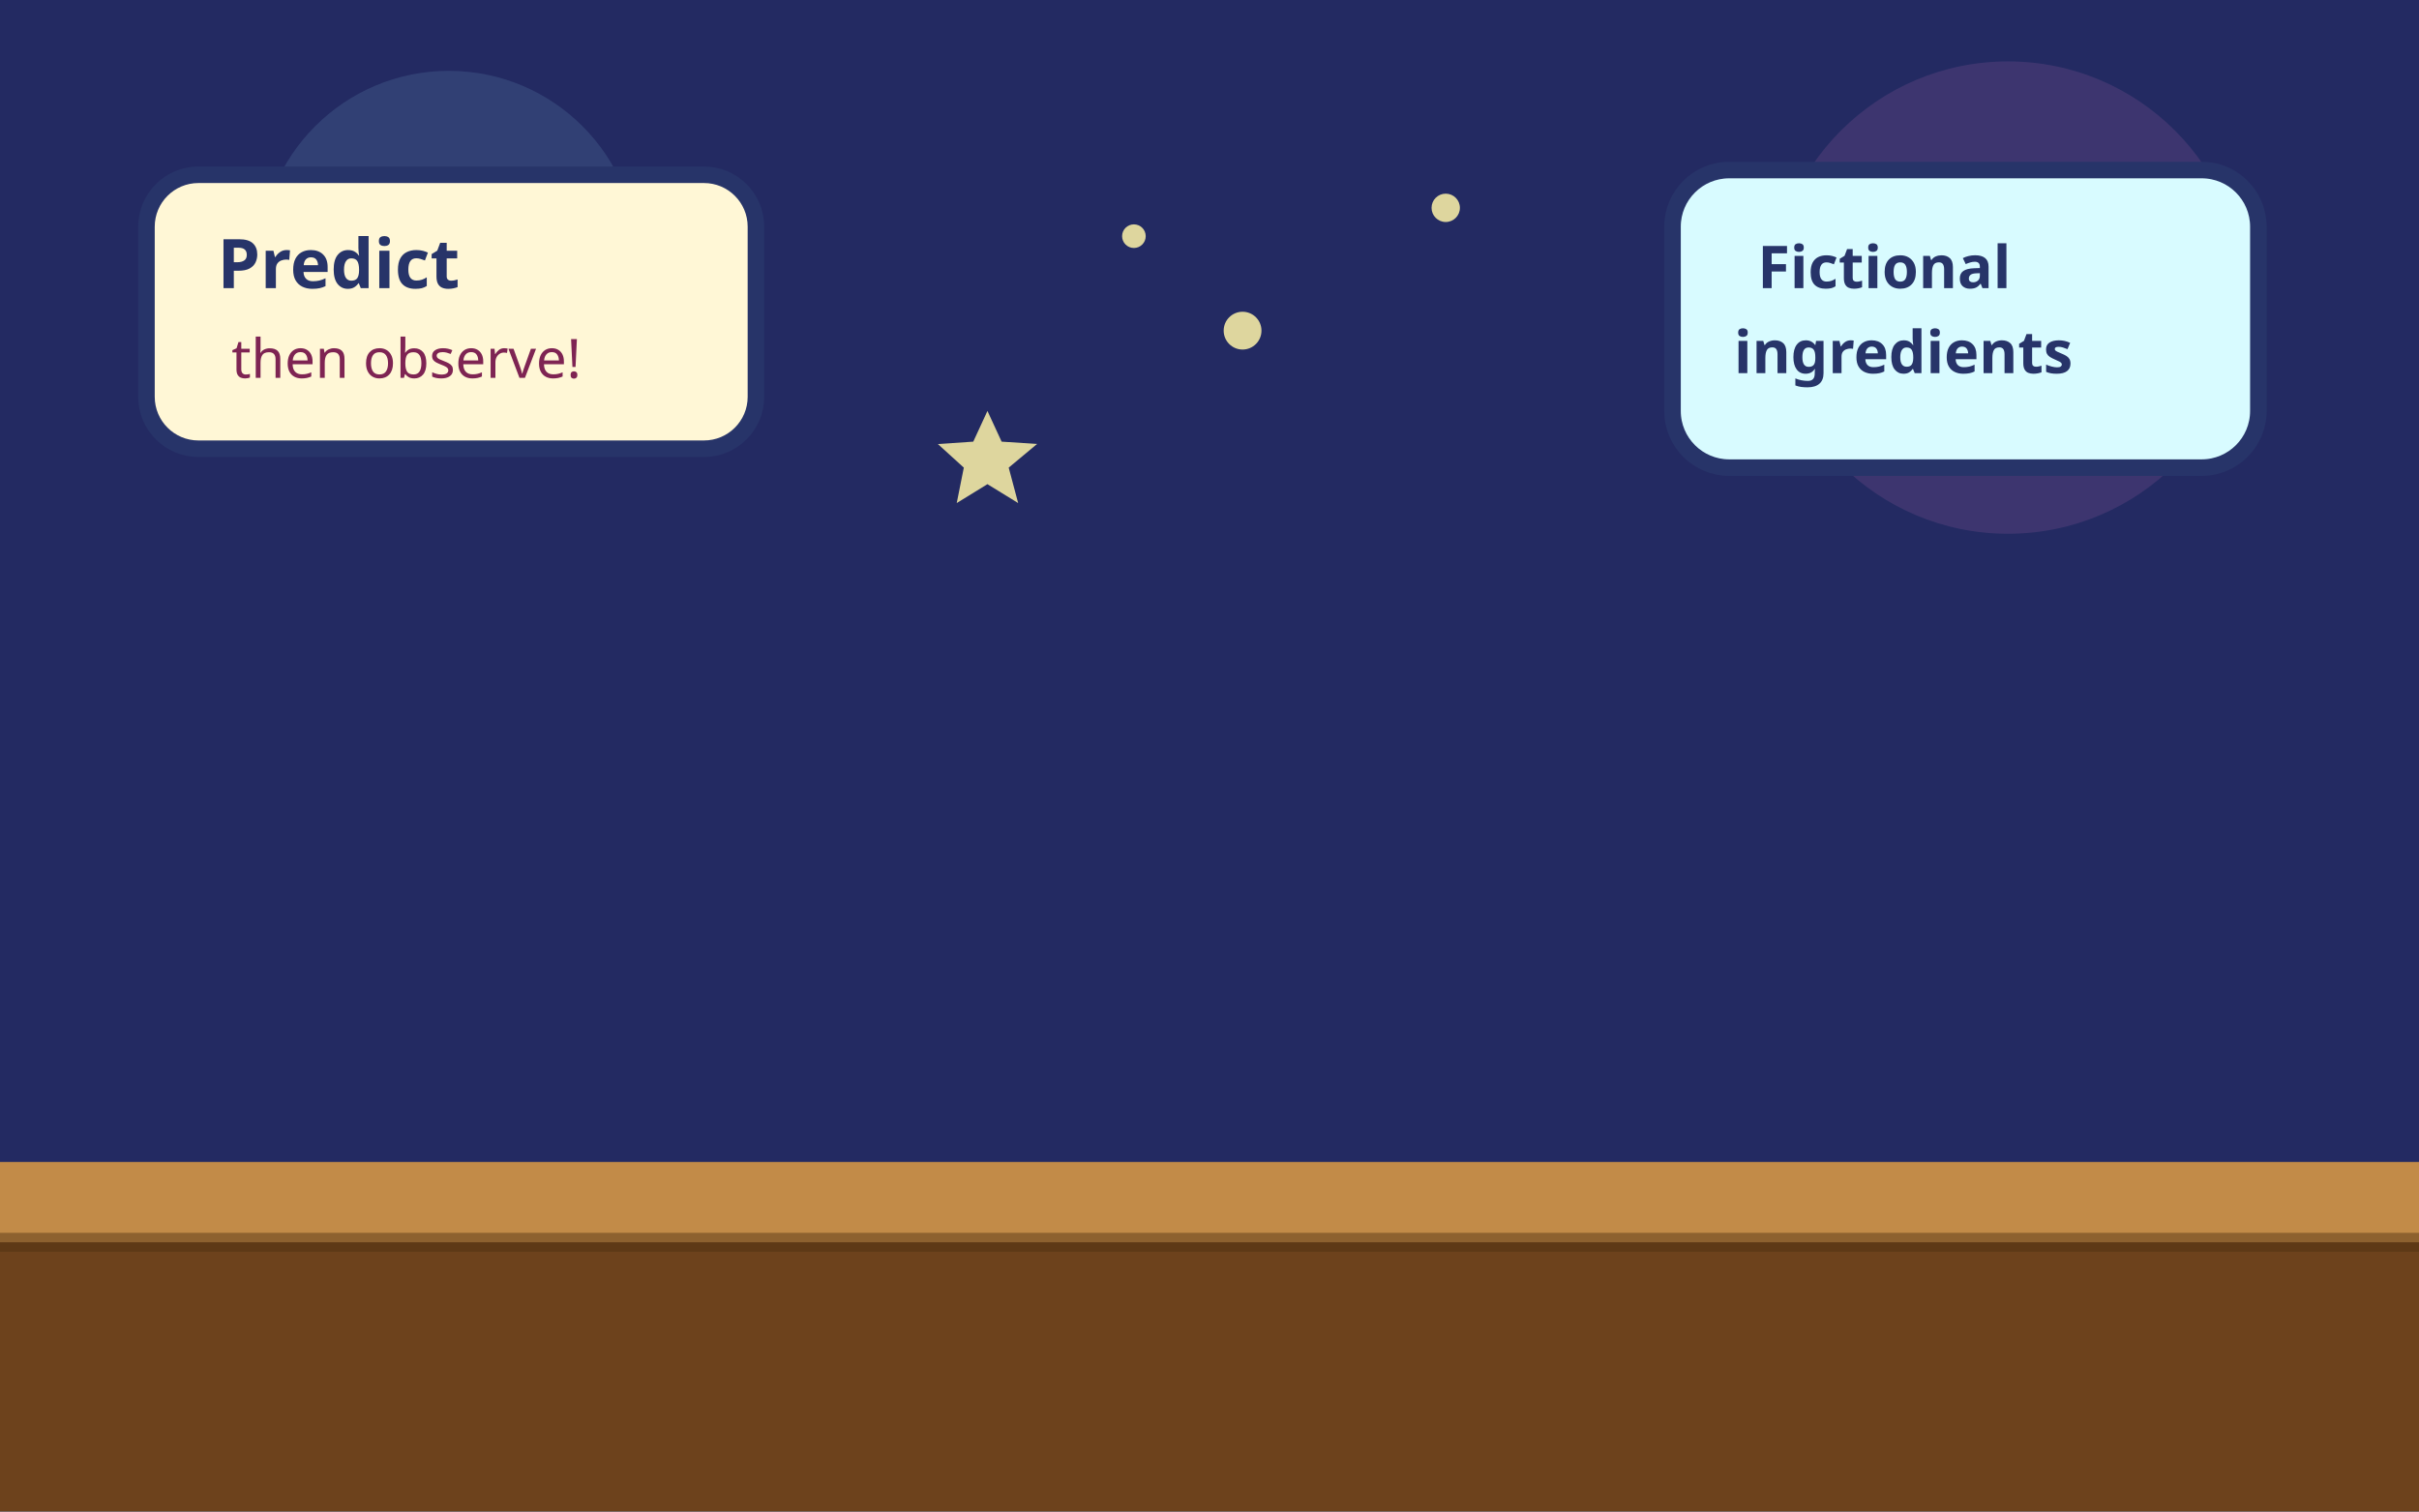
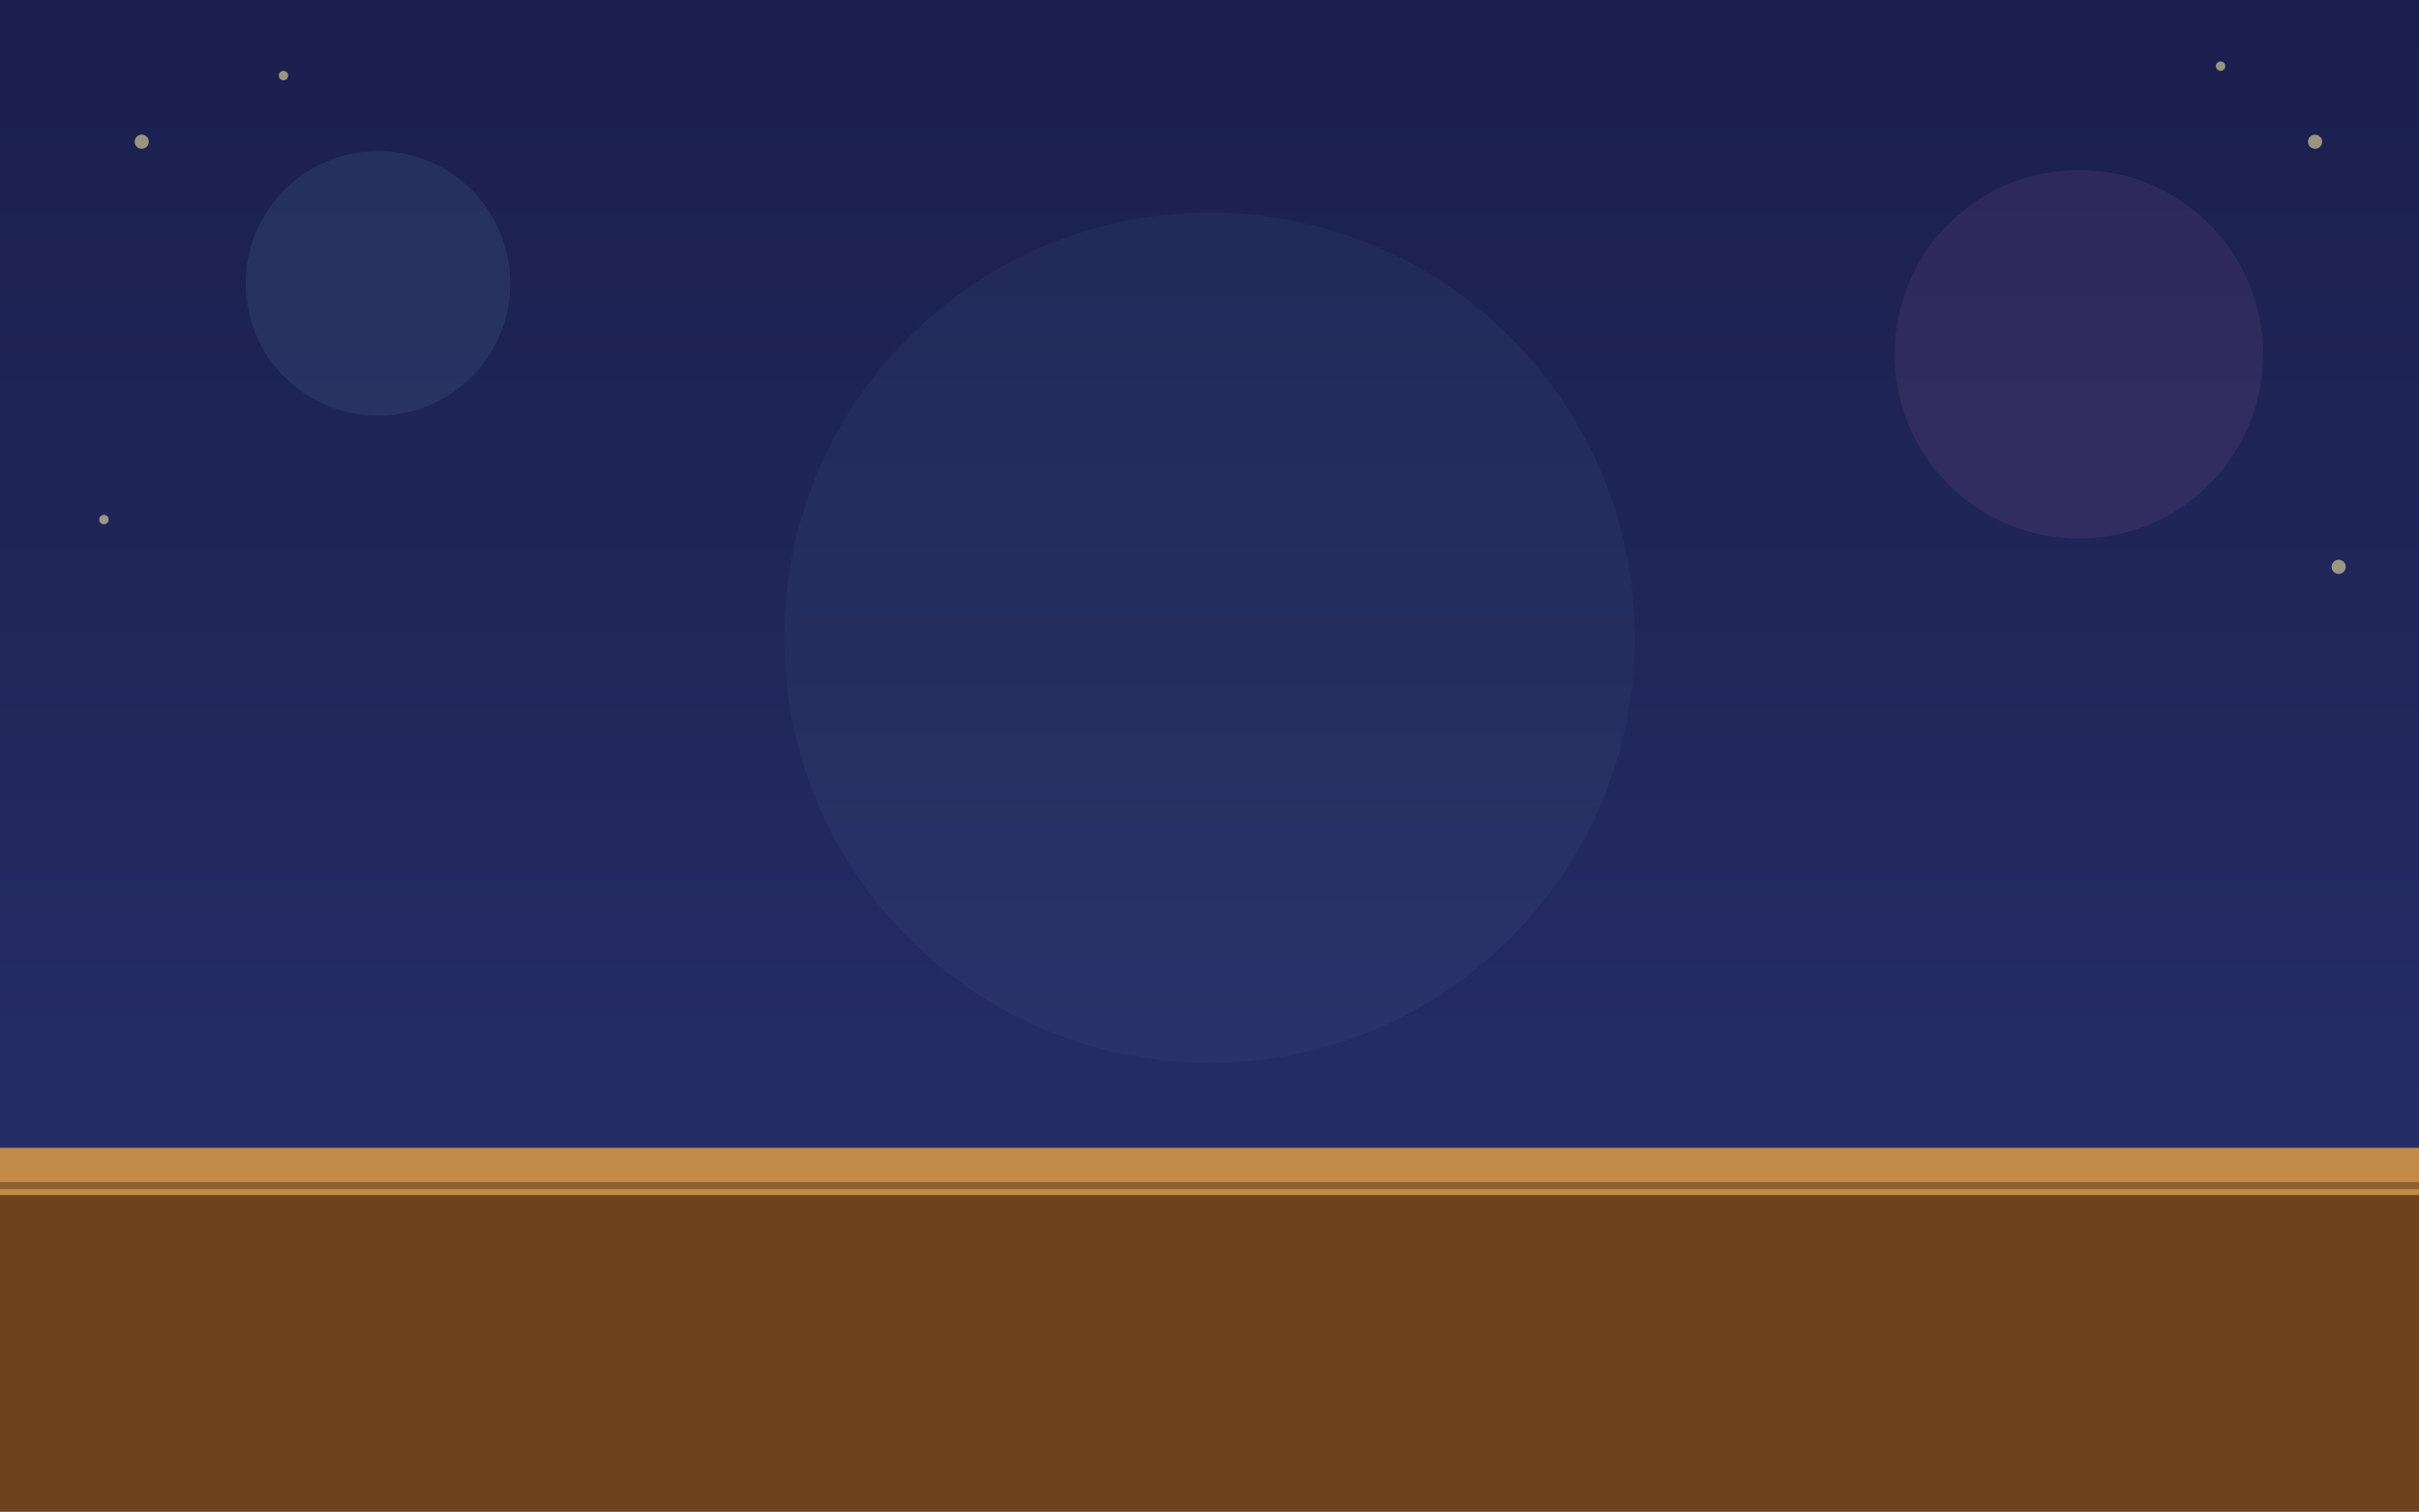
- <svg xmlns="http://www.w3.org/2000/svg" viewBox="0 0 1024 640" role="img" aria-labelledby="title desc">
-   <rect width="1024" height="640" fill="#232a62" />
-   <circle cx="190" cy="110" r="80" fill="#9de8ff" opacity="0.12" />
-   <circle cx="850" cy="126" r="100" fill="#ff8bd1" opacity="0.12" />
-   <rect x="62" y="74" width="258" height="116" rx="22" fill="#fff7d6" stroke="#273469" stroke-width="7" />
-   <text x="92" y="122" font-family="Trebuchet MS, sans-serif" font-size="29" font-weight="800" fill="#273469">Predict</text>
-   <text x="98" y="160" font-family="Trebuchet MS, sans-serif" font-size="23" fill="#7e2453">then observe!</text>
-   <rect x="708" y="72" width="248" height="126" rx="24" fill="#d8fbff" stroke="#273469" stroke-width="7" />
-   <text x="744" y="122" font-family="Trebuchet MS, sans-serif" font-size="25" font-weight="800" fill="#273469">Fictional</text>
-   <text x="734" y="158" font-family="Trebuchet MS, sans-serif" font-size="25" font-weight="800" fill="#273469">ingredients</text>
-   <rect x="0" y="506" width="1024" height="134" fill="#6d421c" />
-   <rect x="0" y="492" width="1024" height="34" fill="#c28b48" />
-   <path d="M0 526h1024" stroke="#4b2f10" stroke-width="8" opacity="0.45" />
-   <g fill="#fff5a8" opacity="0.85">
-     <circle cx="480" cy="100" r="5" />
-     <circle cx="526" cy="140" r="8" />
-     <circle cx="612" cy="88" r="6" />
-     <path d="M418 174l6 13 15 1-12 10 4 15-13-8-13 8 3-15-11-10 15-1 6-13Z" />
+ <svg xmlns="http://www.w3.org/2000/svg" width="1024" height="640" viewBox="0 0 1024 640" role="img" aria-labelledby="title desc">
+   <defs>
+     <linearGradient id="wall" x1="0" x2="0" y1="0" y2="1">
+       <stop offset="0" stop-color="#1a1f4d" />
+       <stop offset="1" stop-color="#2a316d" />
+     </linearGradient>
+   </defs>
+   <rect width="1024" height="640" fill="url(#wall)" />
+   <circle cx="160" cy="120" r="56" fill="#9de8ff" opacity="0.08" />
+   <circle cx="880" cy="150" r="78" fill="#ff8bd1" opacity="0.08" />
+   <circle cx="512" cy="270" r="180" fill="#9de8ff" opacity="0.04" />
+   <g fill="#fff5a8" opacity="0.55">
+     <circle cx="60" cy="60" r="3" />
+     <circle cx="120" cy="32" r="2" />
+     <circle cx="980" cy="60" r="3" />
+     <circle cx="940" cy="28" r="2" />
+     <circle cx="44" cy="220" r="2" />
+     <circle cx="990" cy="240" r="3" />
  </g>
+   <rect x="0" y="492" width="1024" height="148" fill="#6d421c" />
+   <rect x="0" y="486" width="1024" height="20" fill="#c28b48" />
+   <path d="M0 502h1024" stroke="#4b2f10" stroke-width="3" opacity="0.45" />
</svg>
